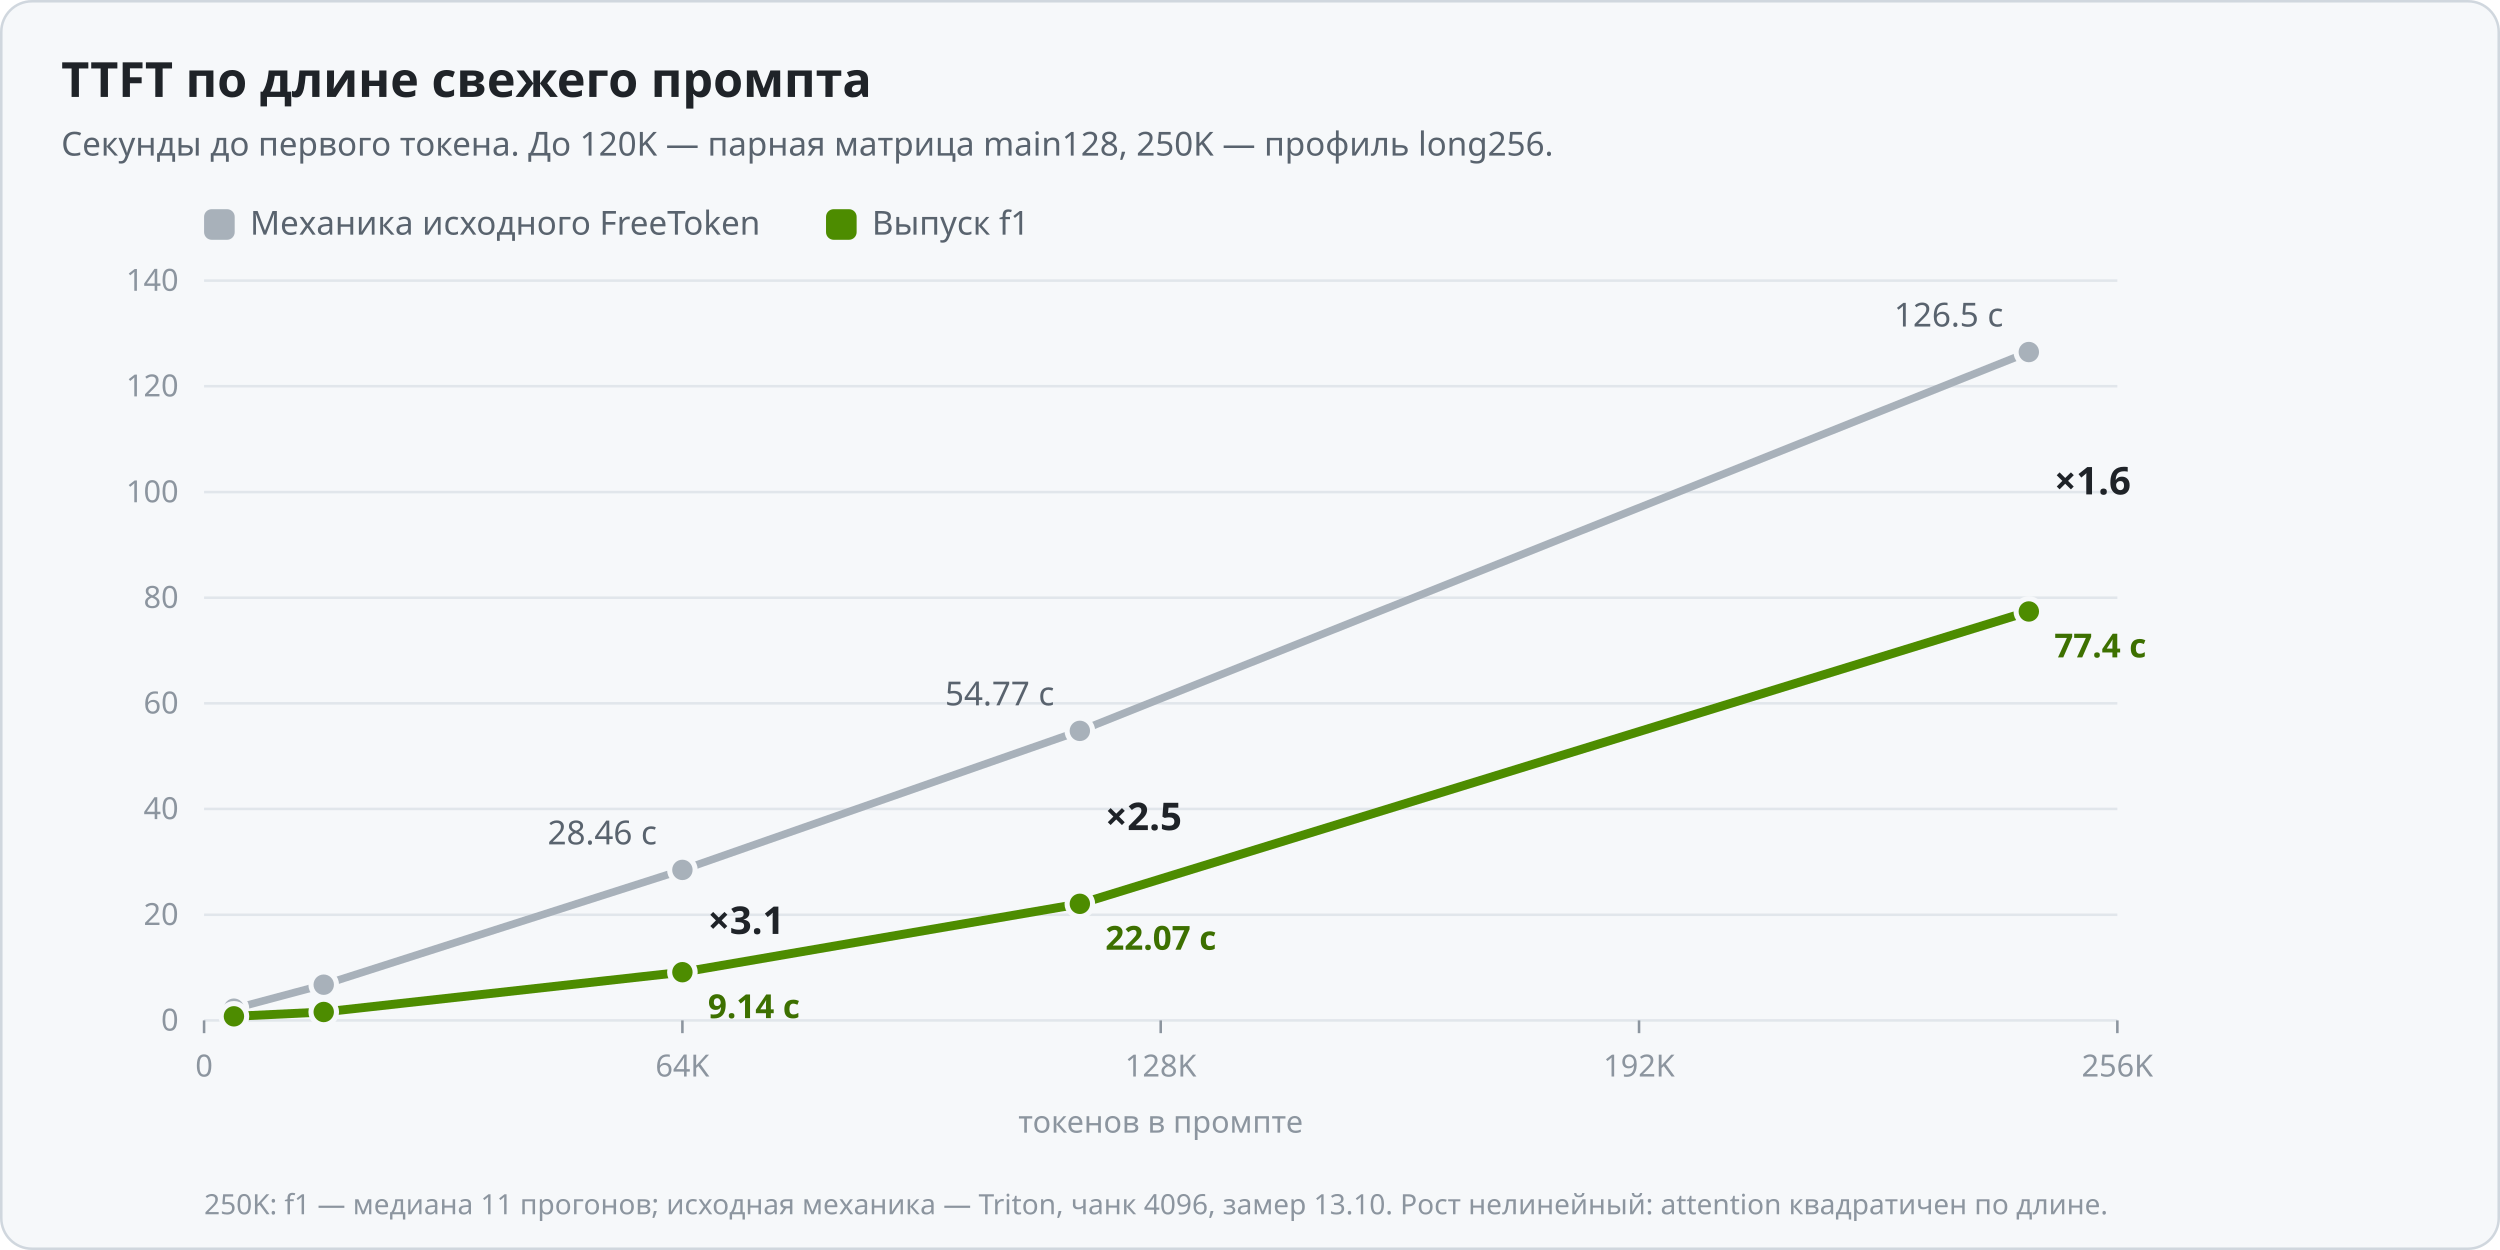
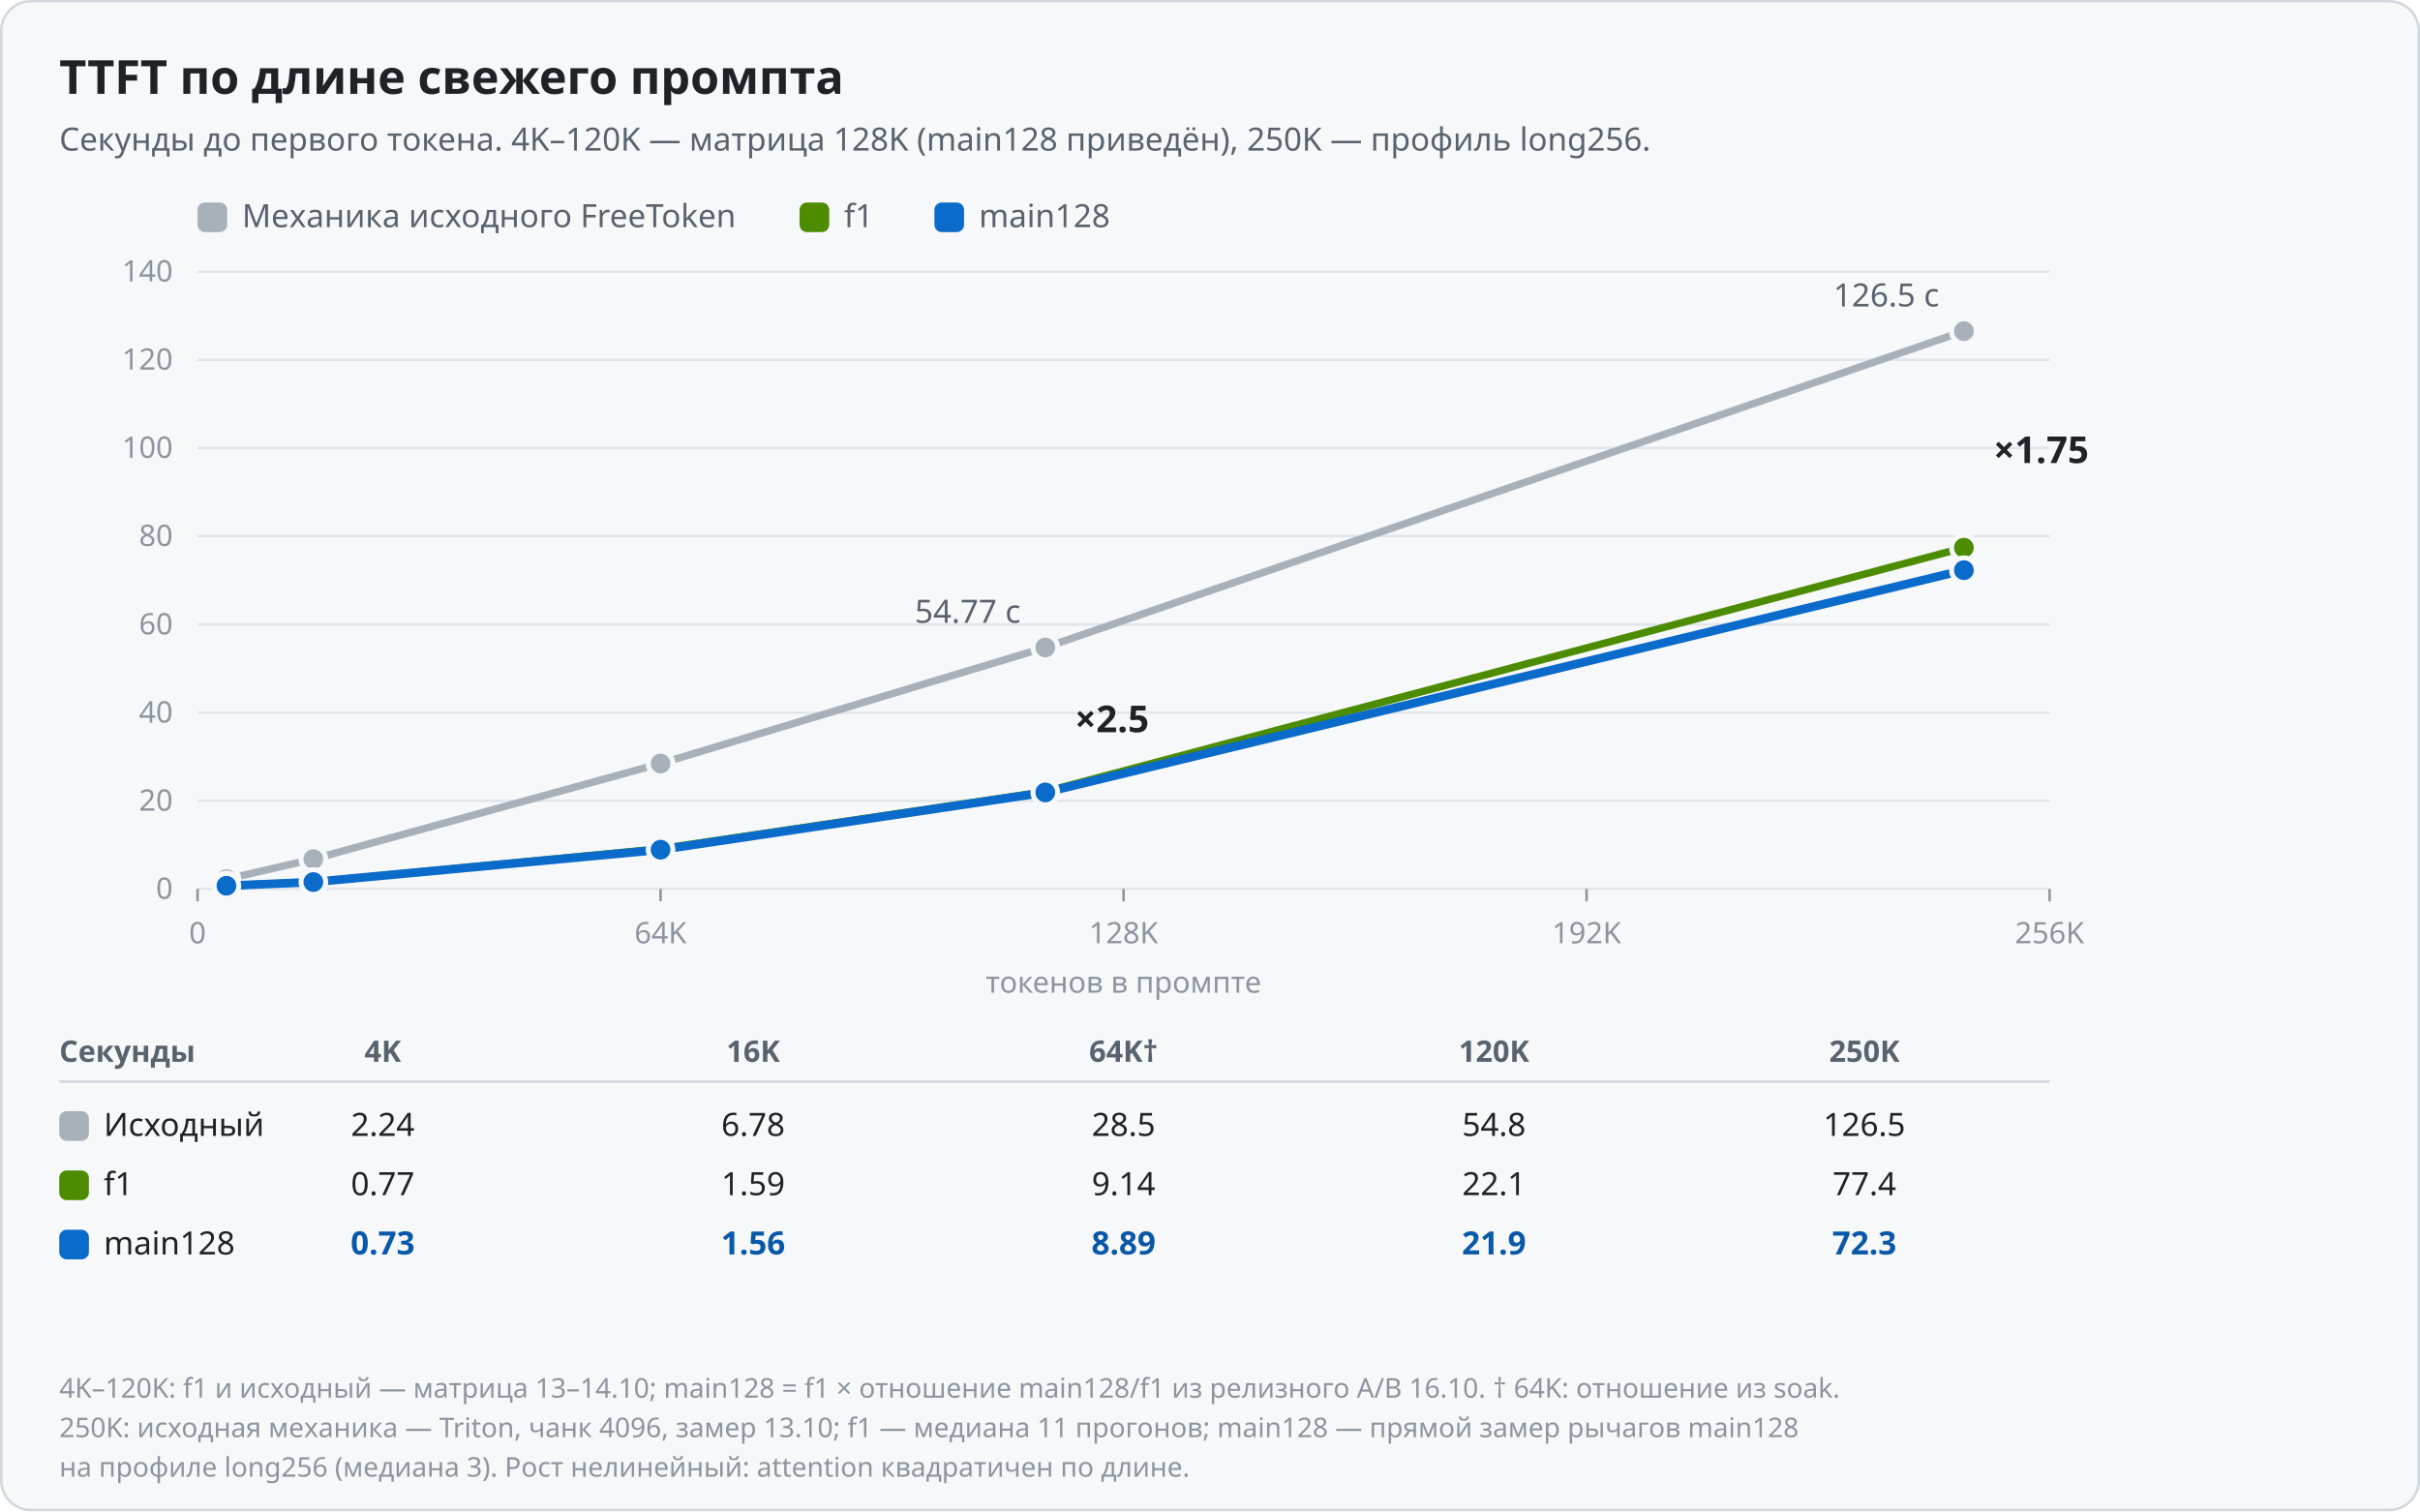
- <svg xmlns="http://www.w3.org/2000/svg" width="980" height="490" viewBox="0 0 980 490" font-family="-apple-system,BlinkMacSystemFont,'Segoe UI','Noto Sans',Helvetica,Arial,sans-serif" role="img" aria-label="TTFT по длине свежего промпта">
-   <rect x="0.5" y="0.5" width="979" height="489" rx="12" fill="#f6f8fa" stroke="#d0d7de" />
+ <svg xmlns="http://www.w3.org/2000/svg" width="980" height="612" viewBox="0 0 980 612" font-family="-apple-system,BlinkMacSystemFont,'Segoe UI','Noto Sans',Helvetica,Arial,sans-serif" role="img" aria-label="TTFT по длине свежего промпта">
+   <rect x="0.5" y="0.5" width="979" height="611" rx="12" fill="#f6f8fa" stroke="#d0d7de" />
  <text x="24.0" y="38.0" font-size="19" fill="#1f2328" text-anchor="start" font-weight="600">TTFT по длине свежего промпта</text>
-   <text x="24.0" y="61.0" font-size="13" fill="#59636e" text-anchor="start">Секунды до первого токена. До 120K — парная матрица main128, 250K — профиль long256.</text>
-   <line x1="80.0" y1="400.0" x2="830.0" y2="400.0" stroke="#e1e6eb" stroke-width="1" />
-   <text x="70.0" y="404.0" font-size="12" fill="#8c959f" text-anchor="end">0</text>
-   <line x1="80.0" y1="358.6" x2="830.0" y2="358.6" stroke="#e1e6eb" stroke-width="1" />
-   <text x="70.0" y="362.6" font-size="12" fill="#8c959f" text-anchor="end">20</text>
-   <line x1="80.0" y1="317.1" x2="830.0" y2="317.1" stroke="#e1e6eb" stroke-width="1" />
-   <text x="70.0" y="321.1" font-size="12" fill="#8c959f" text-anchor="end">40</text>
-   <line x1="80.0" y1="275.7" x2="830.0" y2="275.7" stroke="#e1e6eb" stroke-width="1" />
-   <text x="70.0" y="279.7" font-size="12" fill="#8c959f" text-anchor="end">60</text>
-   <line x1="80.0" y1="234.3" x2="830.0" y2="234.3" stroke="#e1e6eb" stroke-width="1" />
-   <text x="70.0" y="238.3" font-size="12" fill="#8c959f" text-anchor="end">80</text>
-   <line x1="80.0" y1="192.9" x2="830.0" y2="192.9" stroke="#e1e6eb" stroke-width="1" />
-   <text x="70.0" y="196.9" font-size="12" fill="#8c959f" text-anchor="end">100</text>
-   <line x1="80.0" y1="151.4" x2="830.0" y2="151.4" stroke="#e1e6eb" stroke-width="1" />
-   <text x="70.0" y="155.4" font-size="12" fill="#8c959f" text-anchor="end">120</text>
+   <text x="24.0" y="61.0" font-size="13" fill="#59636e" text-anchor="start">Секунды до первого токена. 4K–120K — матрица 128K (main128 приведён), 250K — профиль long256.</text>
+   <line x1="80.0" y1="360.0" x2="830.0" y2="360.0" stroke="#e1e6eb" stroke-width="1" />
+   <text x="70.0" y="364.0" font-size="12" fill="#8c959f" text-anchor="end">0</text>
+   <line x1="80.0" y1="324.3" x2="830.0" y2="324.3" stroke="#e1e6eb" stroke-width="1" />
+   <text x="70.0" y="328.3" font-size="12" fill="#8c959f" text-anchor="end">20</text>
+   <line x1="80.0" y1="288.6" x2="830.0" y2="288.6" stroke="#e1e6eb" stroke-width="1" />
+   <text x="70.0" y="292.6" font-size="12" fill="#8c959f" text-anchor="end">40</text>
+   <line x1="80.0" y1="252.9" x2="830.0" y2="252.9" stroke="#e1e6eb" stroke-width="1" />
+   <text x="70.0" y="256.9" font-size="12" fill="#8c959f" text-anchor="end">60</text>
+   <line x1="80.0" y1="217.1" x2="830.0" y2="217.1" stroke="#e1e6eb" stroke-width="1" />
+   <text x="70.0" y="221.1" font-size="12" fill="#8c959f" text-anchor="end">80</text>
+   <line x1="80.0" y1="181.4" x2="830.0" y2="181.4" stroke="#e1e6eb" stroke-width="1" />
+   <text x="70.0" y="185.4" font-size="12" fill="#8c959f" text-anchor="end">100</text>
+   <line x1="80.0" y1="145.7" x2="830.0" y2="145.7" stroke="#e1e6eb" stroke-width="1" />
+   <text x="70.0" y="149.7" font-size="12" fill="#8c959f" text-anchor="end">120</text>
  <line x1="80.0" y1="110.0" x2="830.0" y2="110.0" stroke="#e1e6eb" stroke-width="1" />
  <text x="70.0" y="114.0" font-size="12" fill="#8c959f" text-anchor="end">140</text>
-   <line x1="80.0" y1="400.0" x2="80.0" y2="405.0" stroke="#8c959f" stroke-width="1" />
-   <text x="80.0" y="422.0" font-size="12" fill="#8c959f" text-anchor="middle">0</text>
-   <line x1="267.5" y1="400.0" x2="267.5" y2="405.0" stroke="#8c959f" stroke-width="1" />
-   <text x="267.5" y="422.0" font-size="12" fill="#8c959f" text-anchor="middle">64K</text>
-   <line x1="455.0" y1="400.0" x2="455.0" y2="405.0" stroke="#8c959f" stroke-width="1" />
-   <text x="455.0" y="422.0" font-size="12" fill="#8c959f" text-anchor="middle">128K</text>
-   <line x1="642.5" y1="400.0" x2="642.5" y2="405.0" stroke="#8c959f" stroke-width="1" />
-   <text x="642.5" y="422.0" font-size="12" fill="#8c959f" text-anchor="middle">192K</text>
-   <line x1="830.0" y1="400.0" x2="830.0" y2="405.0" stroke="#8c959f" stroke-width="1" />
-   <text x="830.0" y="422.0" font-size="12" fill="#8c959f" text-anchor="middle">256K</text>
-   <text x="455.0" y="444.0" font-size="12" fill="#8c959f" text-anchor="middle">токенов в промпте</text>
+   <line x1="80.0" y1="360.0" x2="80.0" y2="365.0" stroke="#8c959f" stroke-width="1" />
+   <text x="80.0" y="382.0" font-size="12" fill="#8c959f" text-anchor="middle">0</text>
+   <line x1="267.5" y1="360.0" x2="267.5" y2="365.0" stroke="#8c959f" stroke-width="1" />
+   <text x="267.5" y="382.0" font-size="12" fill="#8c959f" text-anchor="middle">64K</text>
+   <line x1="455.0" y1="360.0" x2="455.0" y2="365.0" stroke="#8c959f" stroke-width="1" />
+   <text x="455.0" y="382.0" font-size="12" fill="#8c959f" text-anchor="middle">128K</text>
+   <line x1="642.5" y1="360.0" x2="642.5" y2="365.0" stroke="#8c959f" stroke-width="1" />
+   <text x="642.5" y="382.0" font-size="12" fill="#8c959f" text-anchor="middle">192K</text>
+   <line x1="830.0" y1="360.0" x2="830.0" y2="365.0" stroke="#8c959f" stroke-width="1" />
+   <text x="830.0" y="382.0" font-size="12" fill="#8c959f" text-anchor="middle">256K</text>
+   <text x="455.0" y="402.0" font-size="12" fill="#8c959f" text-anchor="middle">токенов в промпте</text>
  <rect x="80.0" y="82.0" width="12.0" height="12.0" rx="3" fill="#a8b1ba" />
  <text x="98.0" y="92.0" font-size="13" fill="#59636e" text-anchor="start">Механика исходного FreeToken</text>
  <rect x="323.8" y="82.0" width="12.0" height="12.0" rx="3" fill="#4d8c00" />
-   <text x="341.8" y="92.0" font-size="13" fill="#59636e" text-anchor="start">Выпуск f1</text>
-   <polyline points="91.7,395.4 126.9,386.0 267.5,341.0 423.3,286.5 795.3,138.0" fill="none" stroke="#a8b1ba" stroke-width="3" stroke-linejoin="round" stroke-linecap="round" />
-   <circle cx="91.7" cy="395.4" r="5" fill="#a8b1ba" stroke="#f6f8fa" stroke-width="2" />
-   <circle cx="126.9" cy="386.0" r="5" fill="#a8b1ba" stroke="#f6f8fa" stroke-width="2" />
-   <circle cx="267.5" cy="341.0" r="5" fill="#a8b1ba" stroke="#f6f8fa" stroke-width="2" />
-   <circle cx="423.3" cy="286.5" r="5" fill="#a8b1ba" stroke="#f6f8fa" stroke-width="2" />
-   <circle cx="795.3" cy="138.0" r="5" fill="#a8b1ba" stroke="#f6f8fa" stroke-width="2" />
-   <polyline points="91.7,398.4 126.9,396.7 267.5,381.1 423.3,354.3 795.3,239.7" fill="none" stroke="#4d8c00" stroke-width="3.5" stroke-linejoin="round" stroke-linecap="round" />
-   <circle cx="91.7" cy="398.4" r="5" fill="#4d8c00" stroke="#f6f8fa" stroke-width="2" />
-   <circle cx="126.9" cy="396.7" r="5" fill="#4d8c00" stroke="#f6f8fa" stroke-width="2" />
-   <circle cx="267.5" cy="381.1" r="5" fill="#4d8c00" stroke="#f6f8fa" stroke-width="2" />
-   <circle cx="423.3" cy="354.3" r="5" fill="#4d8c00" stroke="#f6f8fa" stroke-width="2" />
-   <circle cx="795.3" cy="239.7" r="5" fill="#4d8c00" stroke="#f6f8fa" stroke-width="2" />
-   <text x="257.5" y="331.0" font-size="13" fill="#59636e" text-anchor="end">28.46 с</text>
-   <text x="277.5" y="399.1" font-size="13" fill="#3d7000" text-anchor="start" font-weight="600">9.14 с</text>
-   <text x="277.5" y="366.1" font-size="15" fill="#1f2328" text-anchor="start" font-weight="700">×3.1</text>
-   <text x="413.3" y="276.5" font-size="13" fill="#59636e" text-anchor="end">54.77 с</text>
-   <text x="433.3" y="372.3" font-size="13" fill="#3d7000" text-anchor="start" font-weight="600">22.07 с</text>
-   <text x="433.3" y="325.4" font-size="15" fill="#1f2328" text-anchor="start" font-weight="700">×2.5</text>
-   <text x="785.3" y="128.0" font-size="13" fill="#59636e" text-anchor="end">126.5 с</text>
-   <text x="805.3" y="257.7" font-size="13" fill="#3d7000" text-anchor="start" font-weight="600">77.4 с</text>
-   <text x="805.3" y="193.8" font-size="15" fill="#1f2328" text-anchor="start" font-weight="700">×1.6</text>
-   <text x="80.0" y="476.0" font-size="11" fill="#8c959f" text-anchor="start">250K: f1 — медиана 11 прогонов; исходная механика — Triton, чанк 4096, замер 13.10. Рост нелинейный: attention квадратичен по длине.</text>
+   <text x="341.8" y="92.0" font-size="13" fill="#59636e" text-anchor="start">f1</text>
+   <rect x="378.4" y="82.0" width="12.0" height="12.0" rx="3" fill="#0b6bcb" />
+   <text x="396.4" y="92.0" font-size="13" fill="#59636e" text-anchor="start">main128</text>
+   <polyline points="91.7,356.0 126.9,347.9 267.5,309.2 423.3,262.2 795.3,134.1" fill="none" stroke="#a8b1ba" stroke-width="3" stroke-linejoin="round" stroke-linecap="round" />
+   <circle cx="91.7" cy="356.0" r="5" fill="#a8b1ba" stroke="#f6f8fa" stroke-width="2" />
+   <circle cx="126.9" cy="347.9" r="5" fill="#a8b1ba" stroke="#f6f8fa" stroke-width="2" />
+   <circle cx="267.5" cy="309.2" r="5" fill="#a8b1ba" stroke="#f6f8fa" stroke-width="2" />
+   <circle cx="423.3" cy="262.2" r="5" fill="#a8b1ba" stroke="#f6f8fa" stroke-width="2" />
+   <circle cx="795.3" cy="134.1" r="5" fill="#a8b1ba" stroke="#f6f8fa" stroke-width="2" />
+   <polyline points="91.7,358.6 126.9,357.2 267.5,343.7 423.3,320.6 795.3,221.8" fill="none" stroke="#4d8c00" stroke-width="3" stroke-linejoin="round" stroke-linecap="round" />
+   <circle cx="91.7" cy="358.6" r="5" fill="#4d8c00" stroke="#f6f8fa" stroke-width="2" />
+   <circle cx="126.9" cy="357.2" r="5" fill="#4d8c00" stroke="#f6f8fa" stroke-width="2" />
+   <circle cx="267.5" cy="343.7" r="5" fill="#4d8c00" stroke="#f6f8fa" stroke-width="2" />
+   <circle cx="423.3" cy="320.6" r="5" fill="#4d8c00" stroke="#f6f8fa" stroke-width="2" />
+   <circle cx="795.3" cy="221.8" r="5" fill="#4d8c00" stroke="#f6f8fa" stroke-width="2" />
+   <polyline points="91.7,358.7 126.9,357.2 267.5,344.1 423.3,320.9 795.3,230.9" fill="none" stroke="#0b6bcb" stroke-width="3.5" stroke-linejoin="round" stroke-linecap="round" />
+   <circle cx="91.7" cy="358.7" r="5" fill="#0b6bcb" stroke="#f6f8fa" stroke-width="2" />
+   <circle cx="126.9" cy="357.2" r="5" fill="#0b6bcb" stroke="#f6f8fa" stroke-width="2" />
+   <circle cx="267.5" cy="344.1" r="5" fill="#0b6bcb" stroke="#f6f8fa" stroke-width="2" />
+   <circle cx="423.3" cy="320.9" r="5" fill="#0b6bcb" stroke="#f6f8fa" stroke-width="2" />
+   <circle cx="795.3" cy="230.9" r="5" fill="#0b6bcb" stroke="#f6f8fa" stroke-width="2" />
+   <text x="413.3" y="252.2" font-size="13" fill="#59636e" text-anchor="end">54.77 с</text>
+   <text x="435.3" y="296.5" font-size="15" fill="#1f2328" text-anchor="start" font-weight="700">×2.5</text>
+   <text x="785.3" y="124.1" font-size="13" fill="#59636e" text-anchor="end">126.5 с</text>
+   <text x="807.3" y="187.5" font-size="15" fill="#1f2328" text-anchor="start" font-weight="700">×1.75</text>
+   <text x="24.0" y="430.0" font-size="12" fill="#59636e" text-anchor="start" font-weight="600">Секунды</text>
+   <text x="155.0" y="430.0" font-size="12" fill="#59636e" text-anchor="middle" font-weight="600">4K</text>
+   <text x="305.0" y="430.0" font-size="12" fill="#59636e" text-anchor="middle" font-weight="600">16K</text>
+   <text x="455.0" y="430.0" font-size="12" fill="#59636e" text-anchor="middle" font-weight="600">64K†</text>
+   <text x="605.0" y="430.0" font-size="12" fill="#59636e" text-anchor="middle" font-weight="600">120K</text>
+   <text x="755.0" y="430.0" font-size="12" fill="#59636e" text-anchor="middle" font-weight="600">250K</text>
+   <line x1="24.0" y1="438.0" x2="830.0" y2="438.0" stroke="#d0d7de" stroke-width="1" />
+   <rect x="24.0" y="450.0" width="12.0" height="12.0" rx="3" fill="#a8b1ba" />
+   <text x="42.0" y="460.0" font-size="13" fill="#1f2328" text-anchor="start">Исходный</text>
+   <text x="155.0" y="460.0" font-size="13" fill="#1f2328" text-anchor="middle">2.24</text>
+   <text x="305.0" y="460.0" font-size="13" fill="#1f2328" text-anchor="middle">6.78</text>
+   <text x="455.0" y="460.0" font-size="13" fill="#1f2328" text-anchor="middle">28.5</text>
+   <text x="605.0" y="460.0" font-size="13" fill="#1f2328" text-anchor="middle">54.8</text>
+   <text x="755.0" y="460.0" font-size="13" fill="#1f2328" text-anchor="middle">126.5</text>
+   <rect x="24.0" y="474.0" width="12.0" height="12.0" rx="3" fill="#4d8c00" />
+   <text x="42.0" y="484.0" font-size="13" fill="#1f2328" text-anchor="start">f1</text>
+   <text x="155.0" y="484.0" font-size="13" fill="#1f2328" text-anchor="middle">0.77</text>
+   <text x="305.0" y="484.0" font-size="13" fill="#1f2328" text-anchor="middle">1.59</text>
+   <text x="455.0" y="484.0" font-size="13" fill="#1f2328" text-anchor="middle">9.14</text>
+   <text x="605.0" y="484.0" font-size="13" fill="#1f2328" text-anchor="middle">22.1</text>
+   <text x="755.0" y="484.0" font-size="13" fill="#1f2328" text-anchor="middle">77.4</text>
+   <rect x="24.0" y="498.0" width="12.0" height="12.0" rx="3" fill="#0b6bcb" />
+   <text x="42.0" y="508.0" font-size="13" fill="#1f2328" text-anchor="start">main128</text>
+   <text x="155.0" y="508.0" font-size="13" fill="#0a58a8" text-anchor="middle" font-weight="600">0.73</text>
+   <text x="305.0" y="508.0" font-size="13" fill="#0a58a8" text-anchor="middle" font-weight="600">1.56</text>
+   <text x="455.0" y="508.0" font-size="13" fill="#0a58a8" text-anchor="middle" font-weight="600">8.89</text>
+   <text x="605.0" y="508.0" font-size="13" fill="#0a58a8" text-anchor="middle" font-weight="600">21.9</text>
+   <text x="755.0" y="508.0" font-size="13" fill="#0a58a8" text-anchor="middle" font-weight="600">72.3</text>
+   <text x="24.0" y="566.0" font-size="11" fill="#8c959f" text-anchor="start">4K–120K: f1 и исходный — матрица 13–14.10; main128 = f1 × отношение main128/f1 из релизного A/B 16.10. † 64K: отношение из soak.</text>
+   <text x="24.0" y="582.0" font-size="11" fill="#8c959f" text-anchor="start">250K: исходная механика — Triton, чанк 4096, замер 13.10; f1 — медиана 11 прогонов; main128 — прямой замер рычагов main128</text>
+   <text x="24.0" y="598.0" font-size="11" fill="#8c959f" text-anchor="start">на профиле long256 (медиана 3). Рост нелинейный: attention квадратичен по длине.</text>
</svg>
